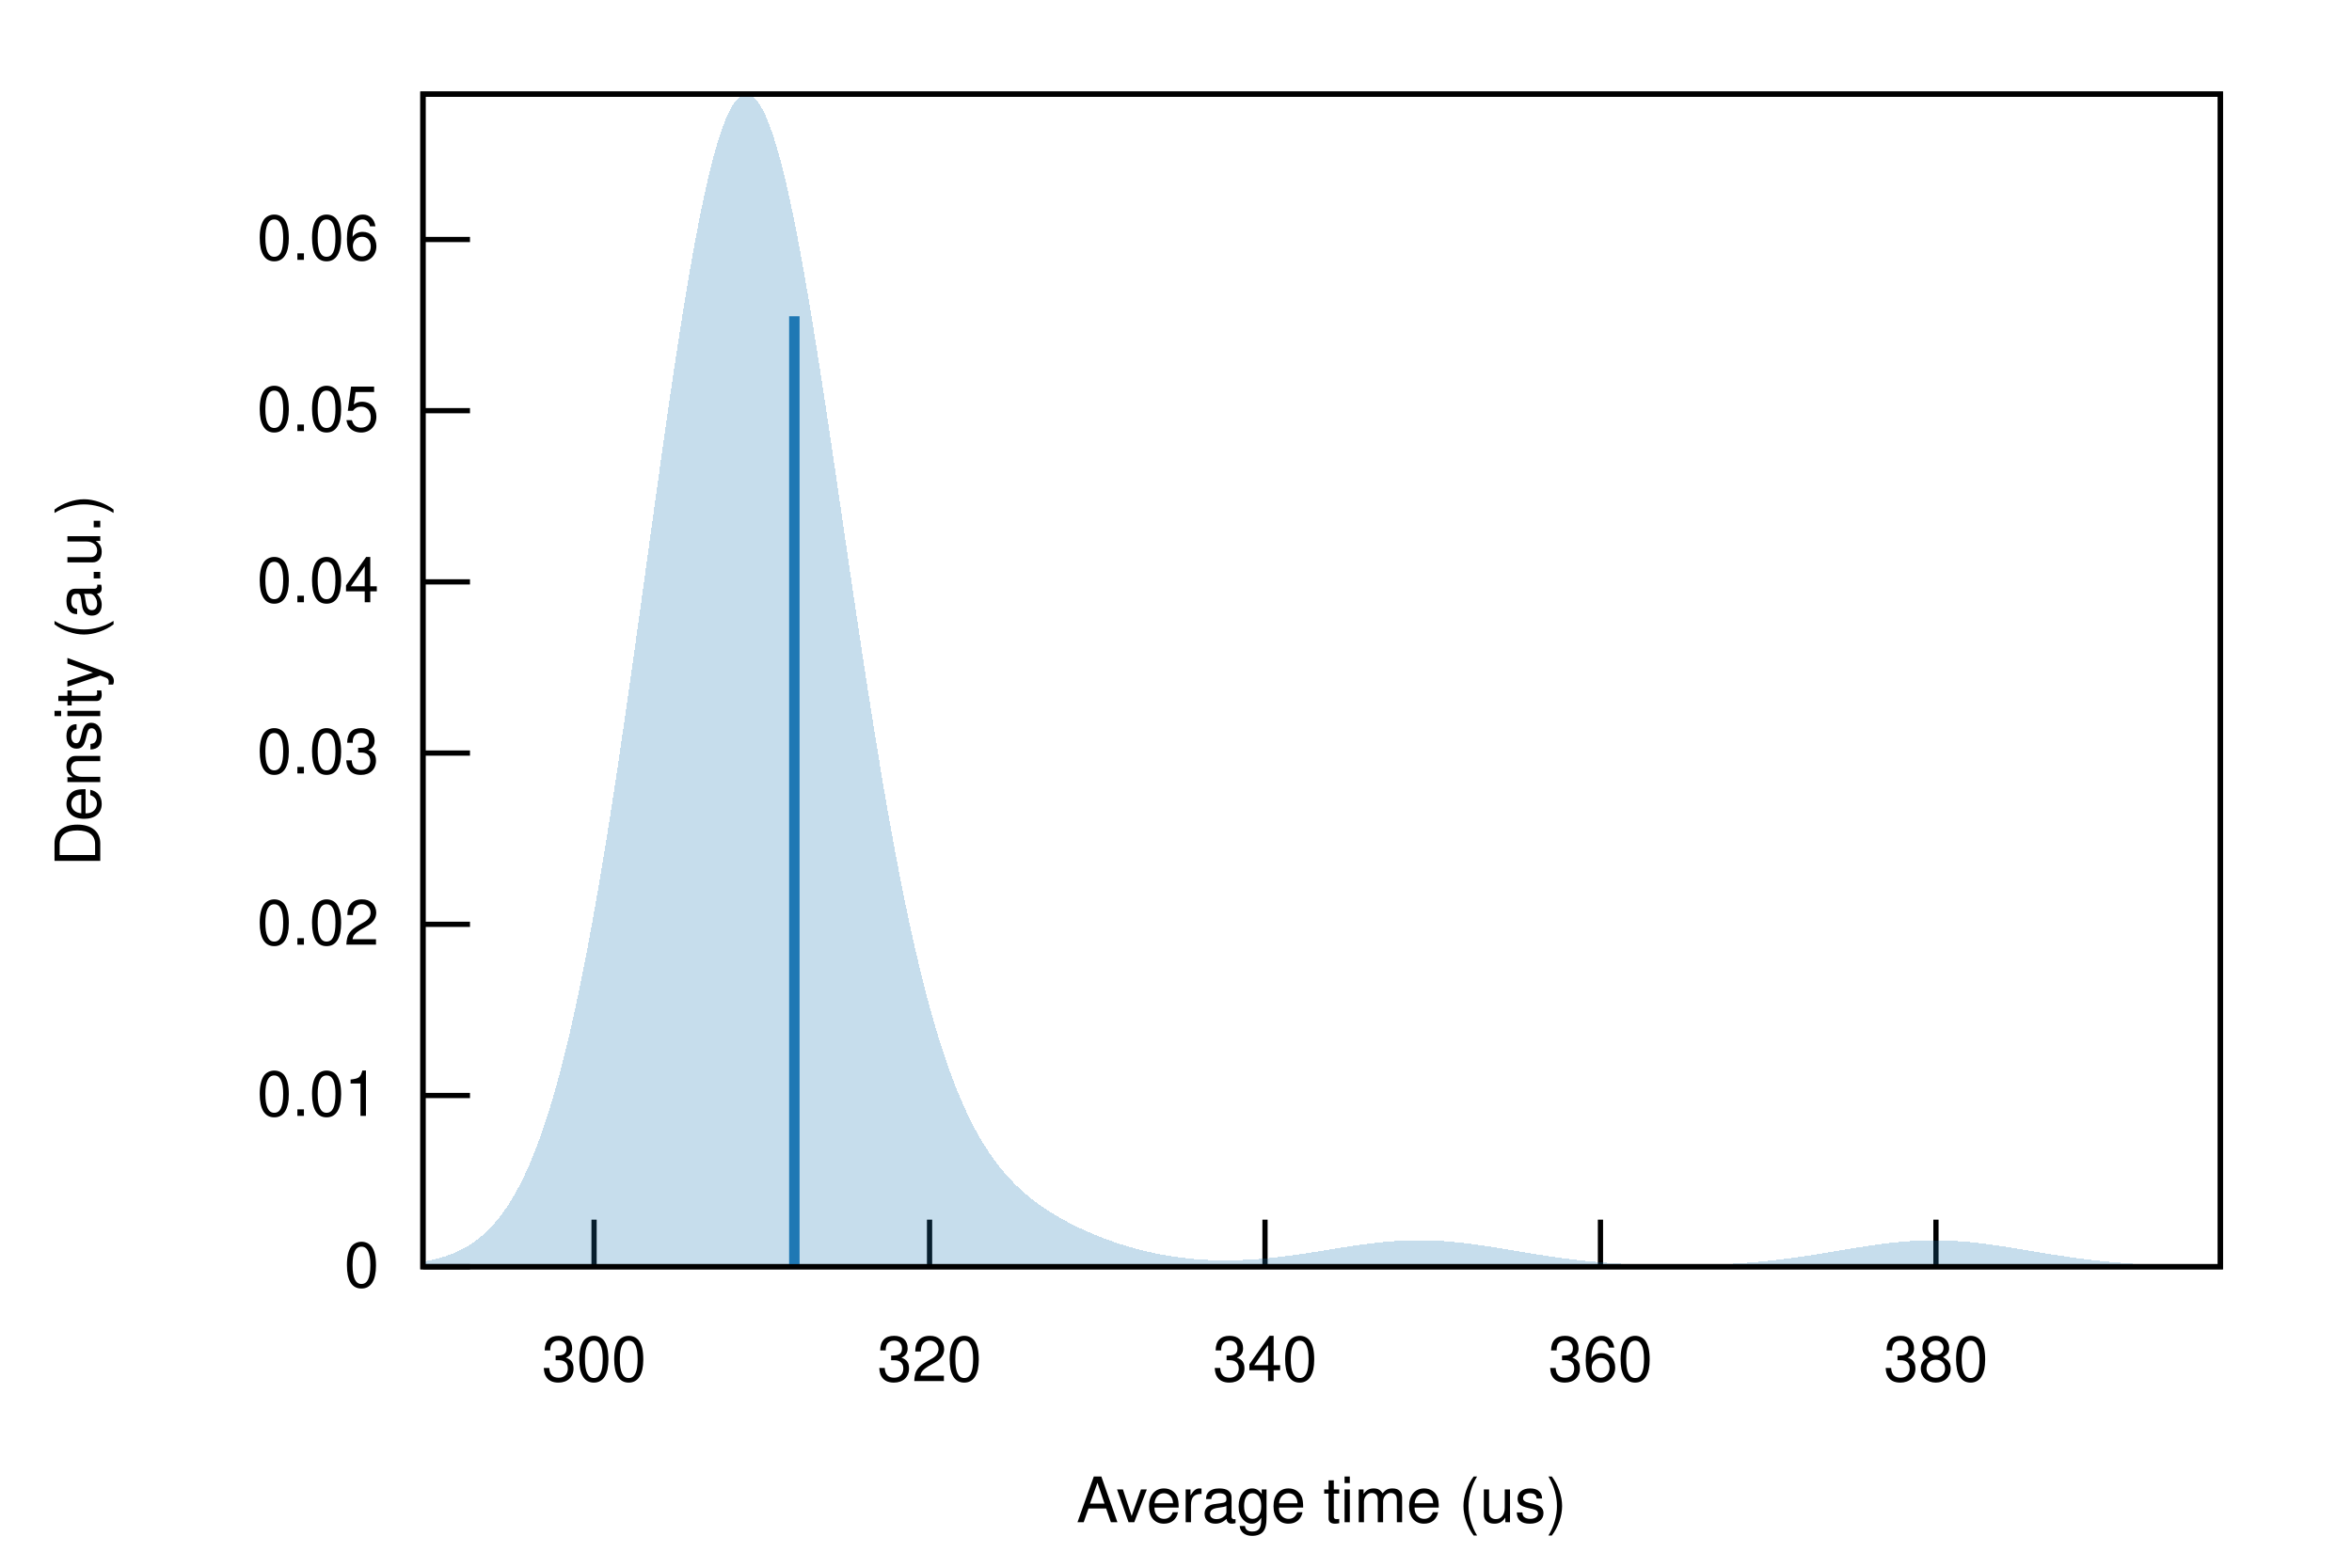
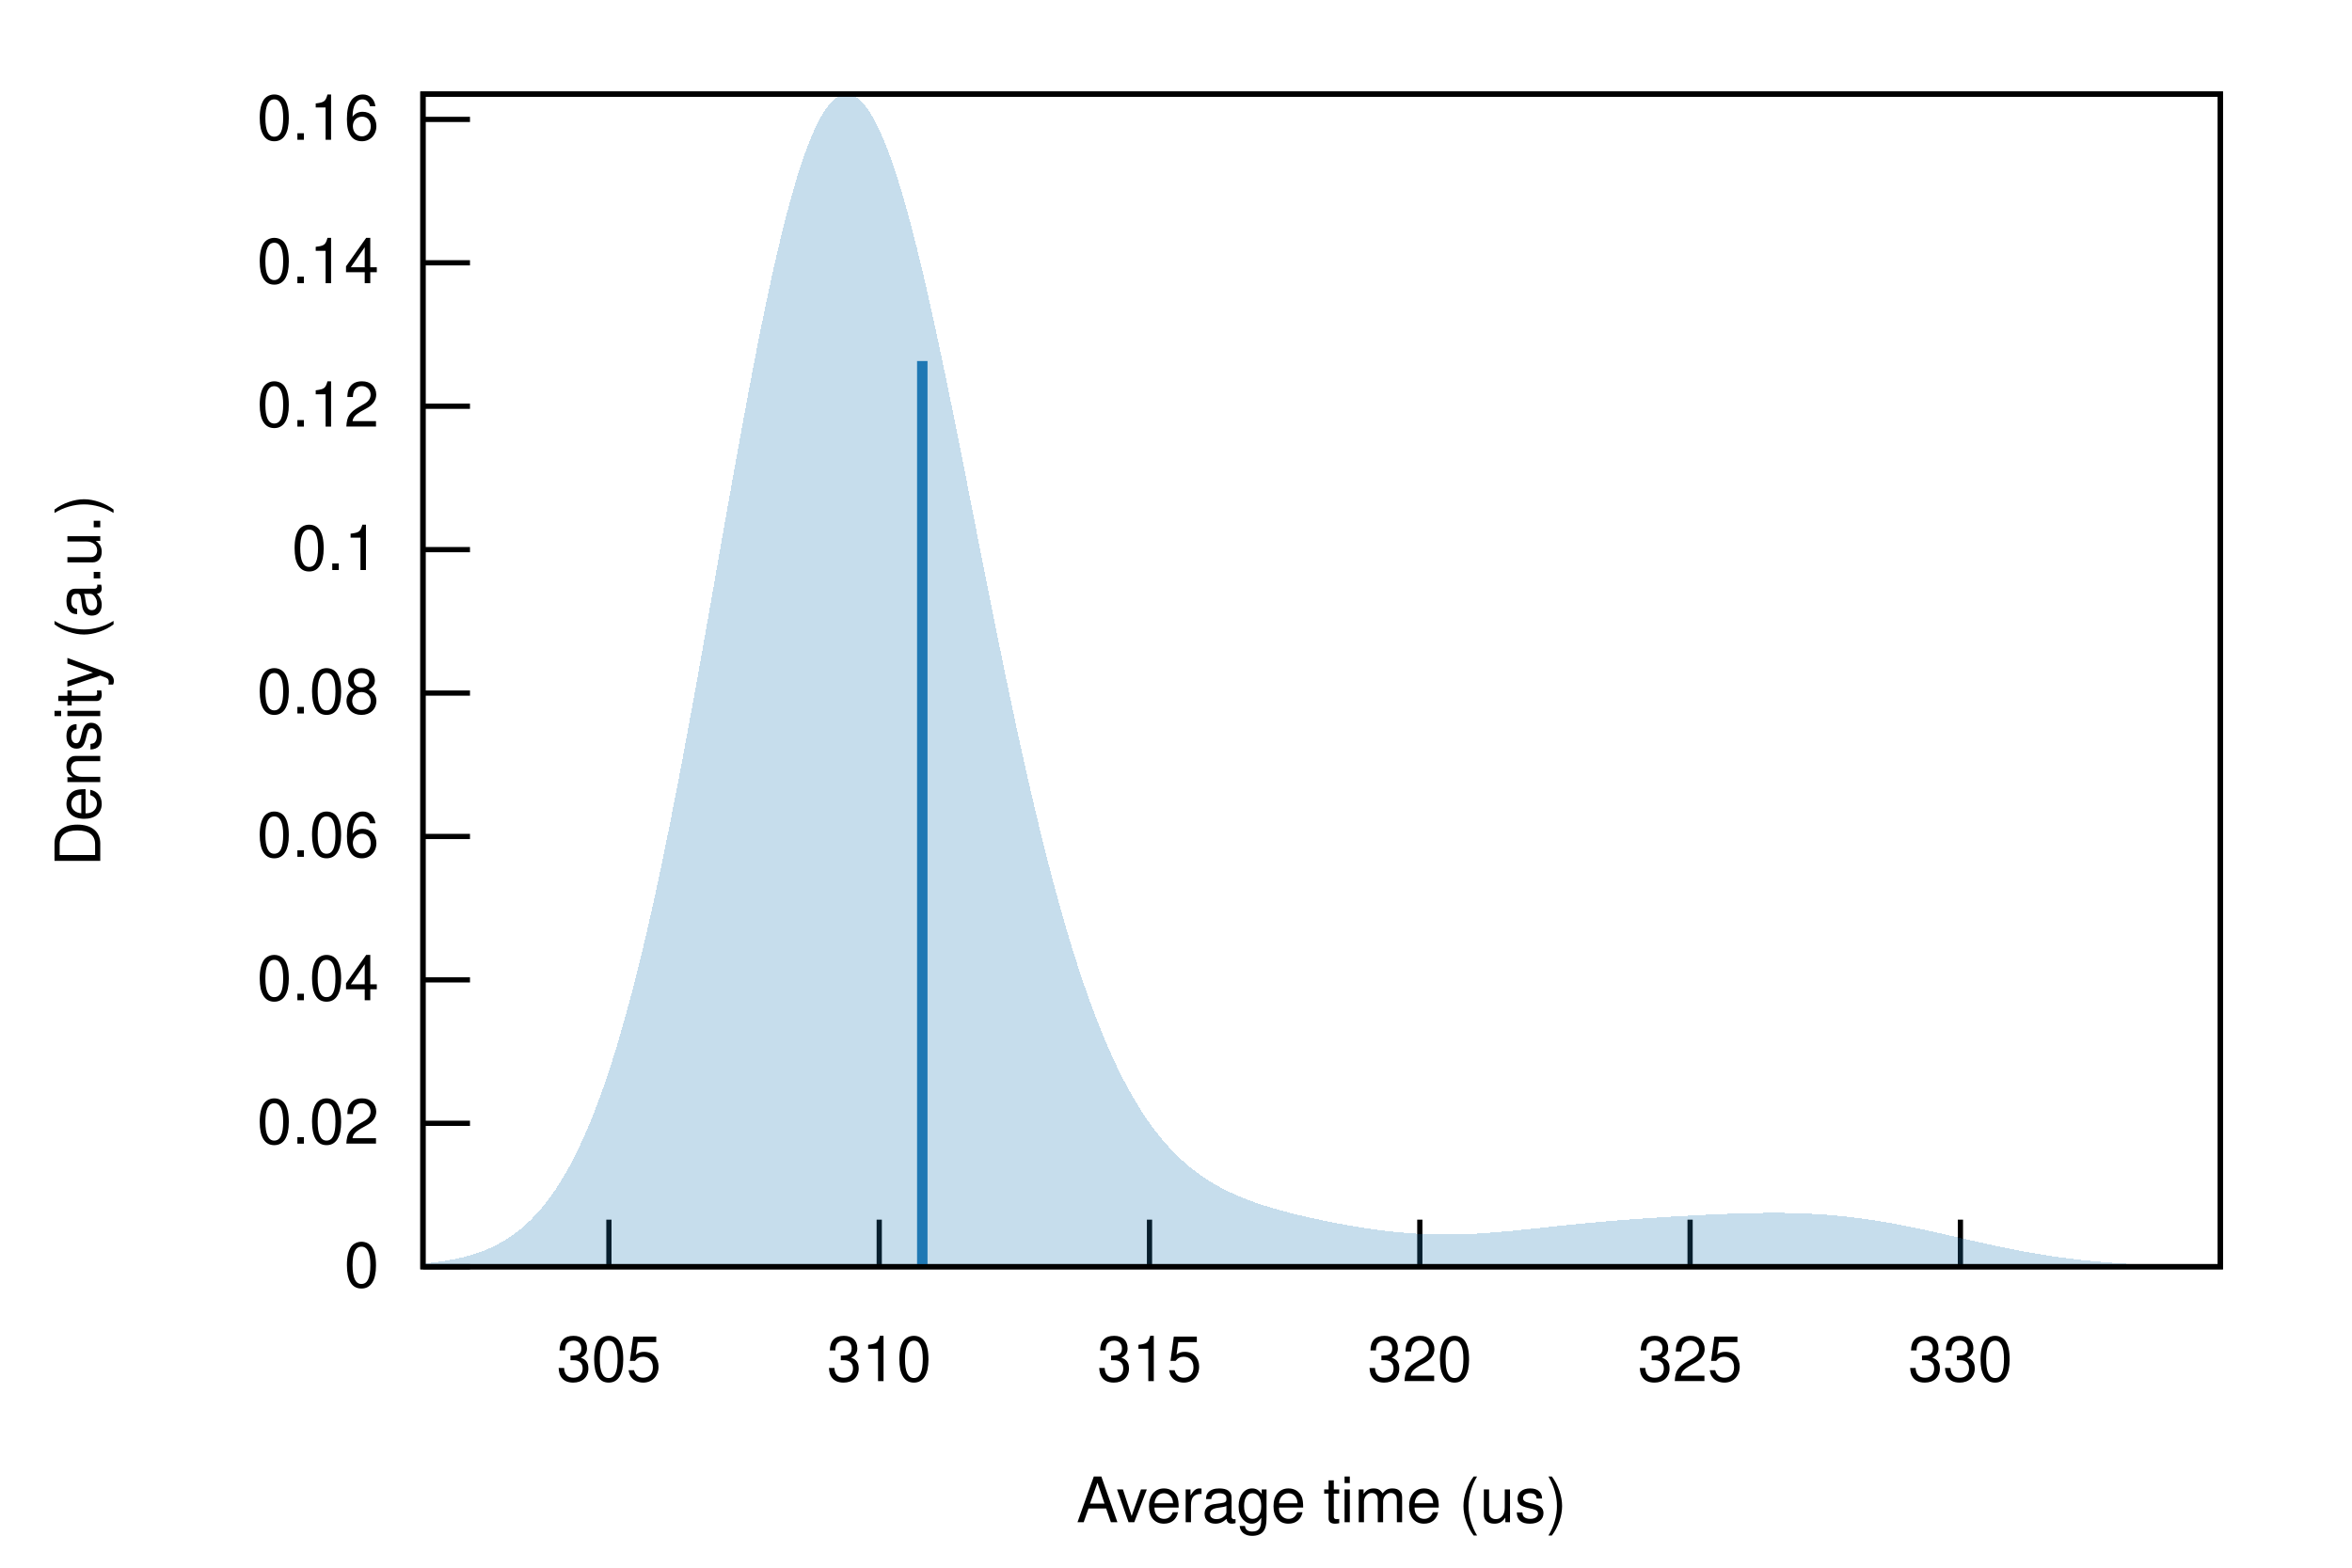
<svg xmlns="http://www.w3.org/2000/svg" xmlns:xlink="http://www.w3.org/1999/xlink" viewBox="0 0 450 300">
  <g id="gnuplot_canvas">
    <rect x="0" y="0" width="450" height="300" fill="none" />
    <defs>
      <circle id="gpDot" r="0.5" stroke-width="0.5" stroke="currentColor" />
      <path id="gpPt0" stroke-width="0.222" stroke="currentColor" d="M-1,0 h2 M0,-1 v2" />
      <path id="gpPt1" stroke-width="0.222" stroke="currentColor" d="M-1,-1 L1,1 M1,-1 L-1,1" />
      <path id="gpPt2" stroke-width="0.222" stroke="currentColor" d="M-1,0 L1,0 M0,-1 L0,1 M-1,-1 L1,1 M-1,1 L1,-1" />
      <rect id="gpPt3" stroke-width="0.222" stroke="currentColor" x="-1" y="-1" width="2" height="2" />
      <rect id="gpPt4" stroke-width="0.222" stroke="currentColor" fill="currentColor" x="-1" y="-1" width="2" height="2" />
      <circle id="gpPt5" stroke-width="0.222" stroke="currentColor" cx="0" cy="0" r="1" />
      <use xlink:href="#gpPt5" id="gpPt6" fill="currentColor" stroke="none" />
      <path id="gpPt7" stroke-width="0.222" stroke="currentColor" d="M0,-1.33 L-1.33,0.67 L1.33,0.67 z" />
      <use xlink:href="#gpPt7" id="gpPt8" fill="currentColor" stroke="none" />
      <use xlink:href="#gpPt7" id="gpPt9" stroke="currentColor" transform="rotate(180)" />
      <use xlink:href="#gpPt9" id="gpPt10" fill="currentColor" stroke="none" />
      <use xlink:href="#gpPt3" id="gpPt11" stroke="currentColor" transform="rotate(45)" />
      <use xlink:href="#gpPt11" id="gpPt12" fill="currentColor" stroke="none" />
      <path id="gpPt13" stroke-width="0.222" stroke="currentColor" d="M0,1.330 L1.265,0.411 L0.782,-1.067 L-0.782,-1.076 L-1.265,0.411 z" />
      <use xlink:href="#gpPt13" id="gpPt14" fill="currentColor" stroke="none" />
      <filter id="textbox" filterUnits="objectBoundingBox" x="0" y="0" height="1" width="1">
        <feFlood flood-color="white" flood-opacity="1" result="bgnd" />
        <feComposite in="SourceGraphic" in2="bgnd" operator="atop" />
      </filter>
      <filter id="greybox" filterUnits="objectBoundingBox" x="0" y="0" height="1" width="1">
        <feFlood flood-color="lightgrey" flood-opacity="1" result="grey" />
        <feComposite in="SourceGraphic" in2="grey" operator="atop" />
      </filter>
    </defs>
    <g fill="none" color="white" stroke="currentColor" stroke-width="1.00" stroke-linecap="butt" stroke-linejoin="miter">
</g>
    <g fill="none" color="black" stroke="currentColor" stroke-width="1.00" stroke-linecap="butt" stroke-linejoin="miter">
      <path stroke="black" d="M80.92,242.40 L89.92,242.40  " />
      <g transform="translate(72.53,246.30)" stroke="none" fill="black" font-family="Helvetica" font-size="12.00" text-anchor="end">
        <text>
          <tspan font-family="Helvetica"> 0</tspan>
        </text>
      </g>
    </g>
    <g fill="none" color="black" stroke="currentColor" stroke-width="1.00" stroke-linecap="butt" stroke-linejoin="miter">
-       <path stroke="black" d="M80.92,209.64 L89.92,209.64  " />
-       <g transform="translate(72.53,213.54)" stroke="none" fill="black" font-family="Helvetica" font-size="12.00" text-anchor="end">
-         <text>
-           <tspan font-family="Helvetica"> 0.01</tspan>
-         </text>
-       </g>
-     </g>
-     <g fill="none" color="black" stroke="currentColor" stroke-width="1.00" stroke-linecap="butt" stroke-linejoin="miter">
-       <path stroke="black" d="M80.92,176.88 L89.92,176.88  " />
-       <g transform="translate(72.53,180.78)" stroke="none" fill="black" font-family="Helvetica" font-size="12.00" text-anchor="end">
+       <path stroke="black" d="M80.92,214.96 L89.92,214.96  " />
+       <g transform="translate(72.53,218.86)" stroke="none" fill="black" font-family="Helvetica" font-size="12.00" text-anchor="end">
        <text>
          <tspan font-family="Helvetica"> 0.02</tspan>
        </text>
      </g>
    </g>
    <g fill="none" color="black" stroke="currentColor" stroke-width="1.00" stroke-linecap="butt" stroke-linejoin="miter">
-       <path stroke="black" d="M80.92,144.11 L89.92,144.11  " />
-       <g transform="translate(72.53,148.01)" stroke="none" fill="black" font-family="Helvetica" font-size="12.00" text-anchor="end">
-         <text>
-           <tspan font-family="Helvetica"> 0.03</tspan>
-         </text>
-       </g>
-     </g>
-     <g fill="none" color="black" stroke="currentColor" stroke-width="1.00" stroke-linecap="butt" stroke-linejoin="miter">
-       <path stroke="black" d="M80.92,111.35 L89.92,111.35  " />
-       <g transform="translate(72.53,115.25)" stroke="none" fill="black" font-family="Helvetica" font-size="12.00" text-anchor="end">
+       <path stroke="black" d="M80.92,187.51 L89.92,187.51  " />
+       <g transform="translate(72.53,191.41)" stroke="none" fill="black" font-family="Helvetica" font-size="12.00" text-anchor="end">
        <text>
          <tspan font-family="Helvetica"> 0.04</tspan>
        </text>
      </g>
    </g>
    <g fill="none" color="black" stroke="currentColor" stroke-width="1.00" stroke-linecap="butt" stroke-linejoin="miter">
-       <path stroke="black" d="M80.92,78.59 L89.92,78.59  " />
-       <g transform="translate(72.53,82.49)" stroke="none" fill="black" font-family="Helvetica" font-size="12.00" text-anchor="end">
-         <text>
-           <tspan font-family="Helvetica"> 0.05</tspan>
-         </text>
-       </g>
-     </g>
-     <g fill="none" color="black" stroke="currentColor" stroke-width="1.00" stroke-linecap="butt" stroke-linejoin="miter">
-       <path stroke="black" d="M80.92,45.83 L89.92,45.83  " />
-       <g transform="translate(72.53,49.73)" stroke="none" fill="black" font-family="Helvetica" font-size="12.00" text-anchor="end">
+       <path stroke="black" d="M80.92,160.07 L89.92,160.07  " />
+       <g transform="translate(72.53,163.97)" stroke="none" fill="black" font-family="Helvetica" font-size="12.00" text-anchor="end">
        <text>
          <tspan font-family="Helvetica"> 0.06</tspan>
        </text>
      </g>
    </g>
    <g fill="none" color="black" stroke="currentColor" stroke-width="1.00" stroke-linecap="butt" stroke-linejoin="miter">
-       <path stroke="black" d="M113.66,242.40 L113.66,233.40  " />
-       <g transform="translate(113.66,264.30)" stroke="none" fill="black" font-family="Helvetica" font-size="12.00" text-anchor="middle">
+       <path stroke="black" d="M80.92,132.63 L89.92,132.63  " />
+       <g transform="translate(72.53,136.53)" stroke="none" fill="black" font-family="Helvetica" font-size="12.00" text-anchor="end">
        <text>
-           <tspan font-family="Helvetica"> 300</tspan>
+           <tspan font-family="Helvetica"> 0.08</tspan>
        </text>
      </g>
    </g>
    <g fill="none" color="black" stroke="currentColor" stroke-width="1.00" stroke-linecap="butt" stroke-linejoin="miter">
-       <path stroke="black" d="M177.85,242.40 L177.85,233.40  " />
-       <g transform="translate(177.85,264.30)" stroke="none" fill="black" font-family="Helvetica" font-size="12.00" text-anchor="middle">
+       <path stroke="black" d="M80.92,105.18 L89.92,105.18  " />
+       <g transform="translate(72.53,109.08)" stroke="none" fill="black" font-family="Helvetica" font-size="12.00" text-anchor="end">
+         <text>
+           <tspan font-family="Helvetica"> 0.1</tspan>
+         </text>
+       </g>
+     </g>
+     <g fill="none" color="black" stroke="currentColor" stroke-width="1.00" stroke-linecap="butt" stroke-linejoin="miter">
+       <path stroke="black" d="M80.92,77.74 L89.92,77.74  " />
+       <g transform="translate(72.53,81.64)" stroke="none" fill="black" font-family="Helvetica" font-size="12.00" text-anchor="end">
+         <text>
+           <tspan font-family="Helvetica"> 0.12</tspan>
+         </text>
+       </g>
+     </g>
+     <g fill="none" color="black" stroke="currentColor" stroke-width="1.00" stroke-linecap="butt" stroke-linejoin="miter">
+       <path stroke="black" d="M80.92,50.29 L89.92,50.29  " />
+       <g transform="translate(72.53,54.19)" stroke="none" fill="black" font-family="Helvetica" font-size="12.00" text-anchor="end">
+         <text>
+           <tspan font-family="Helvetica"> 0.14</tspan>
+         </text>
+       </g>
+     </g>
+     <g fill="none" color="black" stroke="currentColor" stroke-width="1.00" stroke-linecap="butt" stroke-linejoin="miter">
+       <path stroke="black" d="M80.92,22.85 L89.92,22.85  " />
+       <g transform="translate(72.53,26.75)" stroke="none" fill="black" font-family="Helvetica" font-size="12.00" text-anchor="end">
+         <text>
+           <tspan font-family="Helvetica"> 0.16</tspan>
+         </text>
+       </g>
+     </g>
+     <g fill="none" color="black" stroke="currentColor" stroke-width="1.00" stroke-linecap="butt" stroke-linejoin="miter">
+       <path stroke="black" d="M116.50,242.40 L116.50,233.40  " />
+       <g transform="translate(116.50,264.30)" stroke="none" fill="black" font-family="Helvetica" font-size="12.00" text-anchor="middle">
+         <text>
+           <tspan font-family="Helvetica"> 305</tspan>
+         </text>
+       </g>
+     </g>
+     <g fill="none" color="black" stroke="currentColor" stroke-width="1.00" stroke-linecap="butt" stroke-linejoin="miter">
+       <path stroke="black" d="M168.22,242.40 L168.22,233.40  " />
+       <g transform="translate(168.22,264.30)" stroke="none" fill="black" font-family="Helvetica" font-size="12.00" text-anchor="middle">
+         <text>
+           <tspan font-family="Helvetica"> 310</tspan>
+         </text>
+       </g>
+     </g>
+     <g fill="none" color="black" stroke="currentColor" stroke-width="1.00" stroke-linecap="butt" stroke-linejoin="miter">
+       <path stroke="black" d="M219.93,242.40 L219.93,233.40  " />
+       <g transform="translate(219.93,264.30)" stroke="none" fill="black" font-family="Helvetica" font-size="12.00" text-anchor="middle">
+         <text>
+           <tspan font-family="Helvetica"> 315</tspan>
+         </text>
+       </g>
+     </g>
+     <g fill="none" color="black" stroke="currentColor" stroke-width="1.00" stroke-linecap="butt" stroke-linejoin="miter">
+       <path stroke="black" d="M271.65,242.40 L271.65,233.40  " />
+       <g transform="translate(271.65,264.30)" stroke="none" fill="black" font-family="Helvetica" font-size="12.00" text-anchor="middle">
        <text>
          <tspan font-family="Helvetica"> 320</tspan>
        </text>
      </g>
    </g>
    <g fill="none" color="black" stroke="currentColor" stroke-width="1.00" stroke-linecap="butt" stroke-linejoin="miter">
-       <path stroke="black" d="M242.03,242.40 L242.03,233.40  " />
-       <g transform="translate(242.03,264.30)" stroke="none" fill="black" font-family="Helvetica" font-size="12.00" text-anchor="middle">
+       <path stroke="black" d="M323.36,242.40 L323.36,233.40  " />
+       <g transform="translate(323.36,264.30)" stroke="none" fill="black" font-family="Helvetica" font-size="12.00" text-anchor="middle">
        <text>
-           <tspan font-family="Helvetica"> 340</tspan>
+           <tspan font-family="Helvetica"> 325</tspan>
        </text>
      </g>
    </g>
    <g fill="none" color="black" stroke="currentColor" stroke-width="1.00" stroke-linecap="butt" stroke-linejoin="miter">
-       <path stroke="black" d="M306.21,242.40 L306.21,233.40  " />
-       <g transform="translate(306.21,264.30)" stroke="none" fill="black" font-family="Helvetica" font-size="12.00" text-anchor="middle">
+       <path stroke="black" d="M375.08,242.40 L375.08,233.40  " />
+       <g transform="translate(375.08,264.30)" stroke="none" fill="black" font-family="Helvetica" font-size="12.00" text-anchor="middle">
        <text>
-           <tspan font-family="Helvetica"> 360</tspan>
-         </text>
-       </g>
-     </g>
-     <g fill="none" color="black" stroke="currentColor" stroke-width="1.00" stroke-linecap="butt" stroke-linejoin="miter">
-       <path stroke="black" d="M370.40,242.40 L370.40,233.40  " />
-       <g transform="translate(370.40,264.30)" stroke="none" fill="black" font-family="Helvetica" font-size="12.00" text-anchor="middle">
-         <text>
-           <tspan font-family="Helvetica"> 380</tspan>
+           <tspan font-family="Helvetica"> 330</tspan>
        </text>
      </g>
    </g>
    <g fill="none" color="black" stroke="currentColor" stroke-width="1.00" stroke-linecap="butt" stroke-linejoin="miter">
</g>
    <g fill="none" color="black" stroke="currentColor" stroke-width="1.00" stroke-linecap="butt" stroke-linejoin="miter">
      <path stroke="black" d="M80.92,18.01 L80.92,242.40 L424.82,242.40 L424.82,18.01 L80.92,18.01 Z  " />
    </g>
    <g fill="none" color="black" stroke="currentColor" stroke-width="1.00" stroke-linecap="butt" stroke-linejoin="miter">
      <g transform="translate(19.18,130.21) rotate(270)" stroke="none" fill="black" font-family="Helvetica" font-size="12.00" text-anchor="middle">
        <text>
          <tspan font-family="Helvetica">Density (a.u.)</tspan>
        </text>
      </g>
    </g>
    <g fill="none" color="black" stroke="currentColor" stroke-width="1.00" stroke-linecap="butt" stroke-linejoin="miter">
      <g transform="translate(252.87,291.30)" stroke="none" fill="black" font-family="Helvetica" font-size="12.00" text-anchor="middle">
        <text>
          <tspan font-family="Helvetica">Average time (us)</tspan>
        </text>
      </g>
    </g>
    <g fill="none" color="black" stroke="currentColor" stroke-width="1.00" stroke-linecap="butt" stroke-linejoin="miter">
</g>
    <g id="gnuplot_plot_1">
      <g fill="none" color="black" stroke="currentColor" stroke-width="1.00" stroke-linecap="butt" stroke-linejoin="miter">
        <g stroke="none" shape-rendering="crispEdges">
-           <polygon fill="rgb( 31, 120, 180)" fill-opacity="0.25" points="80.92,241.44 81.61,241.32 82.30,241.18 82.99,241.02 83.68,240.85 84.37,240.66 85.06,240.45 85.74,240.22 86.43,239.96 87.12,239.67 87.81,239.36 88.50,239.01 89.19,238.63 89.88,238.21 90.57,237.75 91.26,237.25 91.95,236.70 92.64,236.11 93.33,235.46 94.01,234.75 94.70,233.98 95.39,233.15 96.08,232.25 96.77,231.28 97.46,230.24 98.15,229.11 98.84,227.90 99.53,226.60 100.22,225.21 100.91,223.72 101.60,222.13 102.28,220.43 102.97,218.63 103.66,216.71 104.35,214.68 105.04,212.52 105.73,210.24 106.42,207.84 107.11,205.31 107.80,202.65 108.49,199.85 109.18,196.93 109.87,193.86 110.55,190.66 111.24,187.33 111.93,183.86 112.62,180.26 113.31,176.52 114.00,172.66 114.69,168.67 115.38,164.56 116.07,160.34 116.76,156.00 117.45,151.56 118.14,147.01 118.82,142.38 119.51,137.67 120.20,132.88 120.89,128.03 121.58,123.13 122.27,118.19 122.96,113.21 123.65,108.22 124.34,103.23 125.03,98.25 125.72,93.29 126.41,88.37 127.09,83.50 127.78,78.70 128.47,73.98 129.16,69.36 129.85,64.86 130.54,60.48 131.23,56.24 131.92,52.16 132.61,48.25 133.30,44.53 133.99,41.01 134.68,37.70 135.37,34.61 136.05,31.76 136.74,29.16 137.43,26.81 138.12,24.72 138.81,22.90 139.50,21.37 140.19,20.11 140.88,19.15 141.57,18.48 142.26,18.10 142.95,18.01 143.64,18.22 144.32,18.72 145.01,19.51 145.70,20.59 146.39,21.94 147.08,23.58 147.77,25.48 148.46,27.64 149.15,30.05 149.84,32.70 150.53,35.58 151.22,38.67 151.91,41.98 152.59,45.47 153.28,49.15 153.97,52.99 154.66,56.98 155.35,61.11 156.04,65.36 156.73,69.72 157.42,74.17 158.11,78.70 158.80,83.29 159.49,87.93 160.18,92.61 160.86,97.31 161.55,102.01 162.24,106.71 162.93,111.40 163.62,116.05 164.31,120.67 165.00,125.23 165.69,129.73 166.38,134.16 167.07,138.52 167.76,142.79 168.45,146.97 169.13,151.05 169.82,155.02 170.51,158.88 171.20,162.64 171.89,166.27 172.58,169.79 173.27,173.18 173.96,176.45 174.65,179.60 175.34,182.63 176.03,185.53 176.72,188.31 177.40,190.97 178.09,193.51 178.78,195.93 179.47,198.24 180.16,200.44 180.85,202.52 181.54,204.50 182.23,206.38 182.92,208.16 183.61,209.84 184.30,211.44 184.99,212.94 185.68,214.37 186.36,215.71 187.05,216.98 187.74,218.18 188.43,219.30 189.12,220.37 189.81,221.38 190.50,222.33 191.19,223.22 191.88,224.07 192.57,224.87 193.26,225.63 193.95,226.35 194.63,227.03 195.32,227.68 196.01,228.29 196.70,228.87 197.39,229.43 198.08,229.96 198.77,230.47 199.46,230.96 200.15,231.42 200.84,231.87 201.53,232.30 202.22,232.71 202.90,233.11 203.59,233.49 204.28,233.86 204.97,234.22 205.66,234.57 206.35,234.90 207.04,235.23 207.73,235.54 208.42,235.84 209.11,236.13 209.80,236.42 210.49,236.69 211.17,236.96 211.86,237.22 212.55,237.46 213.24,237.70 213.93,237.93 214.62,238.16 215.31,238.37 216.00,238.58 216.69,238.78 217.38,238.97 218.07,239.15 218.76,239.32 219.44,239.49 220.13,239.64 220.82,239.79 221.51,239.93 222.20,240.07 222.89,240.19 223.58,240.31 224.27,240.42 224.96,240.52 225.65,240.62 226.34,240.70 227.03,240.78 227.71,240.86 228.40,240.92 229.09,240.98 229.78,241.03 230.47,241.07 231.16,241.11 231.85,241.13 232.54,241.16 233.23,241.17 233.92,241.18 234.61,241.18 235.30,241.18 235.99,241.17 236.67,241.15 237.36,241.13 238.05,241.10 238.74,241.07 239.43,241.03 240.12,240.98 240.81,240.93 241.50,240.87 242.19,240.81 242.88,240.74 243.57,240.67 244.26,240.60 244.94,240.52 245.63,240.43 246.32,240.34 247.01,240.25 247.70,240.16 248.39,240.06 249.08,239.96 249.77,239.85 250.46,239.75 251.15,239.64 251.84,239.53 252.53,239.42 253.21,239.31 253.90,239.20 254.59,239.08 255.28,238.97 255.97,238.86 256.66,238.75 257.35,238.64 258.04,238.54 258.73,238.43 259.42,238.33 260.11,238.23 260.80,238.14 261.48,238.05 262.17,237.96 262.86,237.88 263.55,237.80 264.24,237.73 264.93,237.66 265.62,237.60 266.31,237.54 267.00,237.50 267.69,237.45 268.38,237.42 269.07,237.39 269.75,237.37 270.44,237.35 271.13,237.35 271.82,237.35 272.51,237.35 273.20,237.37 273.89,237.39 274.58,237.42 275.27,237.45 275.96,237.49 276.65,237.54 277.34,237.60 278.03,237.66 278.71,237.72 279.40,237.80 280.09,237.87 280.78,237.96 281.47,238.05 282.16,238.14 282.85,238.23 283.54,238.33 284.23,238.43 284.92,238.54 285.61,238.65 286.30,238.76 286.98,238.87 287.67,238.98 288.36,239.10 289.05,239.21 289.74,239.33 290.43,239.45 291.12,239.56 291.81,239.68 292.50,239.79 293.19,239.90 293.88,240.01 294.57,240.12 295.25,240.23 295.94,240.33 296.63,240.44 297.32,240.54 298.01,240.64 298.70,240.73 299.39,240.82 300.08,240.91 300.77,241.00 301.46,241.08 302.15,241.16 302.84,241.23 303.52,241.31 304.21,241.38 304.90,241.44 305.59,241.50 306.28,241.56 306.97,241.62 307.66,241.67 308.35,241.72 309.04,241.77 309.73,241.81 310.42,241.85 311.11,241.89 311.79,241.93 312.48,241.96 313.17,241.99 313.86,242.01 314.55,242.04 315.24,242.06 315.93,242.08 316.62,242.09 317.31,242.10 318.00,242.12 318.69,242.12 319.38,242.13 320.06,242.13 320.75,242.13 321.44,242.13 322.13,242.13 322.82,242.12 323.51,242.12 324.20,242.11 324.89,242.09 325.58,242.08 326.27,242.06 326.96,242.04 327.65,242.01 328.34,241.99 329.02,241.96 329.71,241.93 330.40,241.89 331.09,241.86 331.78,241.82 332.47,241.77 333.16,241.73 333.85,241.68 334.54,241.62 335.23,241.57 335.92,241.51 336.61,241.45 337.29,241.38 337.98,241.31 338.67,241.24 339.36,241.16 340.05,241.08 340.74,241.00 341.43,240.92 342.12,240.83 342.81,240.74 343.50,240.64 344.19,240.54 344.88,240.44 345.56,240.34 346.25,240.24 346.94,240.13 347.63,240.02 348.32,239.91 349.01,239.80 349.70,239.68 350.39,239.57 351.08,239.45 351.77,239.34 352.46,239.22 353.15,239.11 353.83,238.99 354.52,238.88 355.21,238.77 355.90,238.66 356.59,238.55 357.28,238.44 357.97,238.34 358.66,238.24 359.35,238.14 360.04,238.05 360.73,237.96 361.42,237.88 362.10,237.80 362.79,237.73 363.48,237.66 364.17,237.60 364.86,237.55 365.55,237.50 366.24,237.45 366.93,237.42 367.62,237.39 368.31,237.37 369.00,237.35 369.69,237.35 370.37,237.35 371.06,237.35 371.75,237.37 372.44,237.39 373.13,237.42 373.82,237.45 374.51,237.50 375.20,237.54 375.89,237.60 376.58,237.66 377.27,237.73 377.96,237.80 378.65,237.88 379.33,237.96 380.02,238.05 380.71,238.14 381.40,238.24 382.09,238.34 382.78,238.44 383.47,238.54 384.16,238.65 384.85,238.76 385.54,238.87 386.23,238.99 386.92,239.10 387.60,239.22 388.29,239.33 388.98,239.45 389.67,239.56 390.36,239.68 391.05,239.79 391.74,239.91 392.43,240.02 393.12,240.13 393.81,240.23 394.50,240.34 395.19,240.44 395.87,240.54 396.56,240.64 397.25,240.74 397.94,240.83 398.63,240.92 399.32,241.00 400.01,241.09 400.70,241.17 401.39,241.24 402.08,241.32 402.77,241.39 403.46,241.45 404.14,241.52 404.83,241.58 405.52,241.64 406.21,241.69 406.90,241.74 407.59,241.79 408.28,241.84 408.97,241.88 409.66,241.92 410.35,241.96 411.04,241.99 411.73,242.03 412.41,242.06 413.10,242.09 413.79,242.11 414.48,242.14 415.17,242.16 415.86,242.18 416.55,242.20 417.24,242.22 417.93,242.24 418.62,242.25 419.31,242.27 420.00,242.28 420.68,242.29 421.37,242.30 422.06,242.31 422.75,242.32 423.44,242.33 424.13,242.34 424.82,242.34 424.82,242.40 424.13,242.40 423.44,242.40 422.75,242.40 422.06,242.40 421.37,242.40 420.68,242.40 420.00,242.40 419.31,242.40 418.62,242.40 417.93,242.40 417.24,242.40 416.55,242.40 415.86,242.40 415.17,242.40 414.48,242.40 413.79,242.40 413.10,242.40 412.41,242.40 411.73,242.40 411.04,242.40 410.35,242.40 409.66,242.40 408.97,242.40 408.28,242.40 407.59,242.40 406.90,242.40 406.21,242.40 405.52,242.40 404.83,242.40 404.14,242.40 403.46,242.40 402.77,242.40 402.08,242.40 401.39,242.40 400.70,242.40 400.01,242.40 399.32,242.40 398.63,242.40 397.94,242.40 397.25,242.40 396.56,242.40 395.87,242.40 395.19,242.40 394.50,242.40 393.81,242.40 393.12,242.40 392.43,242.40 391.74,242.40 391.05,242.40 390.36,242.40 389.67,242.40 388.98,242.40 388.29,242.40 387.60,242.40 386.92,242.40 386.23,242.40 385.54,242.40 384.85,242.40 384.16,242.40 383.47,242.40 382.78,242.40 382.09,242.40 381.40,242.40 380.71,242.40 380.02,242.40 379.33,242.40 378.65,242.40 377.96,242.40 377.27,242.40 376.58,242.40 375.89,242.40 375.20,242.40 374.51,242.40 373.82,242.40 373.13,242.40 372.44,242.40 371.75,242.40 371.06,242.40 370.37,242.40 369.69,242.40 369.00,242.40 368.31,242.40 367.62,242.40 366.93,242.40 366.24,242.40 365.55,242.40 364.86,242.40 364.17,242.40 363.48,242.40 362.79,242.40 362.10,242.40 361.42,242.40 360.73,242.40 360.04,242.40 359.35,242.40 358.66,242.40 357.97,242.40 357.28,242.40 356.59,242.40 355.90,242.40 355.21,242.40 354.52,242.40 353.83,242.40 353.15,242.40 352.46,242.40 351.77,242.40 351.08,242.40 350.39,242.40 349.70,242.40 349.01,242.40 348.32,242.40 347.63,242.40 346.94,242.40 346.25,242.40 345.56,242.40 344.88,242.40 344.19,242.40 343.50,242.40 342.81,242.40 342.12,242.40 341.43,242.40 340.74,242.40 340.05,242.40 339.36,242.40 338.67,242.40 337.98,242.40 337.29,242.40 336.61,242.40 335.92,242.40 335.23,242.40 334.54,242.40 333.85,242.40 333.16,242.40 332.47,242.40 331.78,242.40 331.09,242.40 330.40,242.40 329.71,242.40 329.02,242.40 328.34,242.40 327.65,242.40 326.96,242.40 326.27,242.40 325.58,242.40 324.89,242.40 324.20,242.40 323.51,242.40 322.82,242.40 322.13,242.40 321.44,242.40 320.75,242.40 320.06,242.40 319.38,242.40 318.69,242.40 318.00,242.40 317.31,242.40 316.62,242.40 315.93,242.40 315.24,242.40 314.55,242.40 313.86,242.40 313.17,242.40 312.48,242.40 311.79,242.40 311.11,242.40 310.42,242.40 309.73,242.40 309.04,242.40 308.35,242.40 307.66,242.40 306.97,242.40 306.28,242.40 305.59,242.40 304.90,242.40 304.21,242.40 303.52,242.40 302.84,242.40 302.15,242.40 301.46,242.40 300.77,242.40 300.08,242.40 299.39,242.40 298.70,242.40 298.01,242.40 297.32,242.40 296.63,242.40 295.94,242.40 295.25,242.40 294.57,242.40 293.88,242.40 293.19,242.40 292.50,242.40 291.81,242.40 291.12,242.40 290.43,242.40 289.74,242.40 289.05,242.40 288.36,242.40 287.67,242.40 286.98,242.40 286.30,242.40 285.61,242.40 284.92,242.40 284.23,242.40 283.54,242.40 282.85,242.40 282.16,242.40 281.47,242.40 280.78,242.40 280.09,242.40 279.40,242.40 278.71,242.40 278.03,242.40 277.34,242.40 276.65,242.40 275.96,242.40 275.27,242.40 274.58,242.40 273.89,242.40 273.20,242.40 272.51,242.40 271.82,242.40 271.13,242.40 270.44,242.40 269.75,242.40 269.07,242.40 268.38,242.40 267.69,242.40 267.00,242.40 266.31,242.40 265.62,242.40 264.93,242.40 264.24,242.40 263.55,242.40 262.86,242.40 262.17,242.40 261.48,242.40 260.80,242.40 260.11,242.40 259.42,242.40 258.73,242.40 258.04,242.40 257.35,242.40 256.66,242.40 255.97,242.40 255.28,242.40 254.59,242.40 253.90,242.40 253.21,242.40 252.53,242.40 251.84,242.40 251.15,242.40 250.46,242.40 249.77,242.40 249.08,242.40 248.39,242.40 247.70,242.40 247.01,242.40 246.32,242.40 245.63,242.40 244.94,242.40 244.26,242.40 243.57,242.40 242.88,242.40 242.19,242.40 241.50,242.40 240.81,242.40 240.12,242.40 239.43,242.40 238.74,242.40 238.05,242.40 237.36,242.40 236.67,242.40 235.99,242.40 235.30,242.40 234.61,242.40 233.92,242.40 233.23,242.40 232.54,242.40 231.85,242.40 231.16,242.40 230.47,242.40 229.78,242.40 229.09,242.40 228.40,242.40 227.71,242.40 227.03,242.40 226.34,242.40 225.65,242.40 224.96,242.40 224.27,242.40 223.58,242.40 222.89,242.40 222.20,242.40 221.51,242.40 220.82,242.40 220.13,242.40 219.44,242.40 218.76,242.40 218.07,242.40 217.38,242.40 216.69,242.40 216.00,242.40 215.31,242.40 214.62,242.40 213.93,242.40 213.24,242.40 212.55,242.40 211.86,242.40 211.17,242.40 210.49,242.40 209.80,242.40 209.11,242.40 208.42,242.40 207.73,242.40 207.04,242.40 206.35,242.40 205.66,242.40 204.97,242.40 204.28,242.40 203.59,242.40 202.90,242.40 202.22,242.40 201.53,242.40 200.84,242.40 200.15,242.40 199.46,242.40 198.77,242.40 198.08,242.40 197.39,242.40 196.70,242.40 196.01,242.40 195.32,242.40 194.63,242.40 193.95,242.40 193.26,242.40 192.57,242.40 191.88,242.40 191.19,242.40 190.50,242.40 189.81,242.40 189.12,242.40 188.43,242.40 187.74,242.40 187.05,242.40 186.36,242.40 185.68,242.40 184.99,242.40 184.30,242.40 183.61,242.40 182.92,242.40 182.23,242.40 181.54,242.40 180.85,242.40 180.16,242.40 179.47,242.40 178.78,242.40 178.09,242.40 177.40,242.40 176.72,242.40 176.03,242.40 175.34,242.40 174.65,242.40 173.96,242.40 173.27,242.40 172.58,242.40 171.89,242.40 171.20,242.40 170.51,242.40 169.82,242.40 169.13,242.40 168.45,242.40 167.76,242.40 167.07,242.40 166.38,242.40 165.69,242.40 165.00,242.40 164.31,242.40 163.62,242.40 162.93,242.40 162.24,242.40 161.55,242.40 160.86,242.40 160.18,242.40 159.49,242.40 158.80,242.40 158.11,242.40 157.42,242.40 156.73,242.40 156.04,242.40 155.35,242.40 154.66,242.40 153.97,242.40 153.28,242.40 152.59,242.40 151.91,242.40 151.22,242.40 150.53,242.40 149.84,242.40 149.15,242.40 148.46,242.40 147.77,242.40 147.08,242.40 146.39,242.40 145.70,242.40 145.01,242.40 144.32,242.40 143.64,242.40 142.95,242.40 142.26,242.40 141.57,242.40 140.88,242.40 140.19,242.40 139.50,242.40 138.81,242.40 138.12,242.40 137.43,242.40 136.74,242.40 136.05,242.40 135.37,242.40 134.68,242.40 133.99,242.40 133.30,242.40 132.61,242.40 131.92,242.40 131.23,242.40 130.54,242.40 129.85,242.40 129.16,242.40 128.47,242.40 127.78,242.40 127.09,242.40 126.41,242.40 125.72,242.40 125.03,242.40 124.34,242.40 123.65,242.40 122.96,242.40 122.27,242.40 121.58,242.40 120.89,242.40 120.20,242.40 119.51,242.40 118.82,242.40 118.14,242.40 117.45,242.40 116.76,242.40 116.07,242.40 115.38,242.40 114.69,242.40 114.00,242.40 113.31,242.40 112.62,242.40 111.93,242.40 111.24,242.40 110.55,242.40 109.87,242.40 109.18,242.40 108.49,242.40 107.80,242.40 107.11,242.40 106.42,242.40 105.73,242.40 105.04,242.40 104.35,242.40 103.66,242.40 102.97,242.40 102.28,242.40 101.60,242.40 100.91,242.40 100.22,242.40 99.53,242.40 98.84,242.40 98.15,242.40 97.46,242.40 96.77,242.40 96.08,242.40 95.39,242.40 94.70,242.40 94.01,242.40 93.33,242.40 92.64,242.40 91.95,242.40 91.26,242.40 90.57,242.40 89.88,242.40 89.19,242.40 88.50,242.40 87.81,242.40 87.12,242.40 86.43,242.40 85.74,242.40 85.06,242.40 84.37,242.40 83.68,242.40 82.99,242.40 82.30,242.40 81.61,242.40 80.92,242.40 " />
+           <polygon fill="rgb( 31, 120, 180)" fill-opacity="0.25" points="80.92,241.80 81.61,241.73 82.30,241.66 82.99,241.58 83.68,241.49 84.37,241.40 85.06,241.29 85.74,241.18 86.43,241.05 87.12,240.92 87.81,240.77 88.50,240.61 89.19,240.43 89.88,240.24 90.57,240.03 91.26,239.81 91.95,239.56 92.64,239.30 93.33,239.02 94.01,238.71 94.70,238.38 95.39,238.02 96.08,237.64 96.77,237.23 97.46,236.79 98.15,236.31 98.84,235.80 99.53,235.26 100.22,234.68 100.91,234.06 101.60,233.39 102.28,232.69 102.97,231.94 103.66,231.14 104.35,230.29 105.04,229.39 105.73,228.43 106.42,227.42 107.11,226.35 107.80,225.22 108.49,224.03 109.18,222.78 109.87,221.45 110.55,220.06 111.24,218.60 111.93,217.07 112.62,215.46 113.31,213.78 114.00,212.02 114.69,210.18 115.38,208.26 116.07,206.26 116.76,204.18 117.45,202.02 118.14,199.77 118.82,197.43 119.51,195.02 120.20,192.51 120.89,189.93 121.58,187.25 122.27,184.50 122.96,181.66 123.65,178.74 124.34,175.73 125.03,172.65 125.72,169.50 126.41,166.26 127.09,162.96 127.78,159.58 128.47,156.14 129.16,152.63 129.85,149.06 130.54,145.44 131.23,141.76 131.92,138.03 132.61,134.27 133.30,130.46 133.99,126.62 134.68,122.75 135.37,118.86 136.05,114.96 136.74,111.04 137.43,107.12 138.12,103.20 138.81,99.30 139.50,95.40 140.19,91.53 140.88,87.69 141.57,83.89 142.26,80.13 142.95,76.42 143.64,72.76 144.32,69.18 145.01,65.66 145.70,62.22 146.39,58.87 147.08,55.61 147.77,52.45 148.46,49.39 149.15,46.45 149.84,43.62 150.53,40.92 151.22,38.34 151.91,35.90 152.59,33.60 153.28,31.45 153.97,29.44 154.66,27.58 155.35,25.88 156.04,24.34 156.73,22.96 157.42,21.75 158.11,20.70 158.80,19.83 159.49,19.12 160.18,18.59 160.86,18.22 161.55,18.03 162.24,18.01 162.93,18.16 163.62,18.48 164.31,18.97 165.00,19.63 165.69,20.45 166.38,21.43 167.07,22.57 167.76,23.86 168.45,25.31 169.13,26.90 169.82,28.64 170.51,30.52 171.20,32.53 171.89,34.68 172.58,36.94 173.27,39.33 173.96,41.82 174.65,44.43 175.34,47.14 176.03,49.94 176.72,52.83 177.40,55.81 178.09,58.86 178.78,61.98 179.47,65.17 180.16,68.42 180.85,71.72 181.54,75.06 182.23,78.45 182.92,81.87 183.61,85.31 184.30,88.78 184.99,92.26 185.68,95.76 186.36,99.26 187.05,102.76 187.74,106.25 188.43,109.73 189.12,113.20 189.81,116.65 190.50,120.08 191.19,123.47 191.88,126.84 192.57,130.16 193.26,133.45 193.95,136.70 194.63,139.90 195.32,143.05 196.01,146.15 196.70,149.19 197.39,152.18 198.08,155.11 198.77,157.98 199.46,160.79 200.15,163.54 200.84,166.22 201.53,168.84 202.22,171.39 202.90,173.87 203.59,176.29 204.28,178.64 204.97,180.92 205.66,183.13 206.35,185.28 207.04,187.36 207.73,189.37 208.42,191.32 209.11,193.20 209.80,195.01 210.49,196.76 211.17,198.45 211.86,200.08 212.55,201.64 213.24,203.14 213.93,204.59 214.62,205.98 215.31,207.31 216.00,208.59 216.69,209.81 217.38,210.98 218.07,212.11 218.76,213.18 219.44,214.21 220.13,215.19 220.82,216.12 221.51,217.01 222.20,217.87 222.89,218.68 223.58,219.45 224.27,220.19 224.96,220.89 225.65,221.56 226.34,222.19 227.03,222.80 227.71,223.38 228.40,223.92 229.09,224.44 229.78,224.94 230.47,225.41 231.16,225.86 231.85,226.29 232.54,226.69 233.23,227.08 233.92,227.45 234.61,227.80 235.30,228.13 235.99,228.45 236.67,228.76 237.36,229.05 238.05,229.33 238.74,229.60 239.43,229.86 240.12,230.10 240.81,230.34 241.50,230.57 242.19,230.79 242.88,231.00 243.57,231.21 244.26,231.41 244.94,231.60 245.63,231.79 246.32,231.97 247.01,232.15 247.70,232.32 248.39,232.49 249.08,232.65 249.77,232.82 250.46,232.97 251.15,233.13 251.84,233.28 252.53,233.42 253.21,233.57 253.90,233.71 254.59,233.85 255.28,233.98 255.97,234.11 256.66,234.24 257.35,234.37 258.04,234.49 258.73,234.61 259.42,234.73 260.11,234.84 260.80,234.95 261.48,235.05 262.17,235.16 262.86,235.25 263.55,235.35 264.24,235.44 264.93,235.52 265.62,235.60 266.31,235.68 267.00,235.75 267.69,235.82 268.38,235.88 269.07,235.94 269.75,235.99 270.44,236.04 271.13,236.09 271.82,236.12 272.51,236.16 273.20,236.18 273.89,236.21 274.58,236.22 275.27,236.23 275.96,236.24 276.65,236.24 277.34,236.24 278.03,236.23 278.71,236.22 279.40,236.20 280.09,236.18 280.78,236.15 281.47,236.12 282.16,236.09 282.85,236.05 283.54,236.01 284.23,235.96 284.92,235.91 285.61,235.86 286.30,235.80 286.98,235.74 287.67,235.68 288.36,235.62 289.05,235.56 289.74,235.49 290.43,235.42 291.12,235.35 291.81,235.28 292.50,235.21 293.19,235.14 293.88,235.06 294.57,234.99 295.25,234.92 295.94,234.84 296.63,234.77 297.32,234.69 298.01,234.62 298.70,234.55 299.39,234.48 300.08,234.41 300.77,234.34 301.46,234.27 302.15,234.20 302.84,234.13 303.52,234.06 304.21,234.00 304.90,233.94 305.59,233.87 306.28,233.81 306.97,233.75 307.66,233.69 308.35,233.63 309.04,233.58 309.73,233.52 310.42,233.47 311.11,233.42 311.79,233.36 312.48,233.31 313.17,233.26 313.86,233.21 314.55,233.17 315.24,233.12 315.93,233.07 316.62,233.03 317.31,232.98 318.00,232.94 318.69,232.90 319.38,232.85 320.06,232.81 320.75,232.77 321.44,232.73 322.13,232.69 322.82,232.65 323.51,232.61 324.20,232.58 324.89,232.54 325.58,232.51 326.27,232.47 326.96,232.44 327.65,232.41 328.34,232.37 329.02,232.34 329.71,232.32 330.40,232.29 331.09,232.26 331.78,232.24 332.47,232.21 333.16,232.19 333.85,232.17 334.54,232.16 335.23,232.14 335.92,232.13 336.61,232.12 337.29,232.11 337.98,232.10 338.67,232.10 339.36,232.10 340.05,232.10 340.74,232.10 341.43,232.11 342.12,232.12 342.81,232.14 343.50,232.16 344.19,232.18 344.88,232.20 345.56,232.23 346.25,232.26 346.94,232.30 347.63,232.34 348.32,232.38 349.01,232.43 349.70,232.48 350.39,232.54 351.08,232.60 351.77,232.67 352.46,232.73 353.15,232.81 353.83,232.88 354.52,232.97 355.21,233.05 355.90,233.14 356.59,233.23 357.28,233.33 357.97,233.43 358.66,233.54 359.35,233.65 360.04,233.76 360.73,233.88 361.42,234.00 362.10,234.12 362.79,234.25 363.48,234.38 364.17,234.52 364.86,234.65 365.55,234.79 366.24,234.93 366.93,235.08 367.62,235.22 368.31,235.37 369.00,235.52 369.69,235.68 370.37,235.83 371.06,235.98 371.75,236.14 372.44,236.30 373.13,236.45 373.82,236.61 374.51,236.77 375.20,236.93 375.89,237.08 376.58,237.24 377.27,237.40 377.96,237.55 378.65,237.71 379.33,237.86 380.02,238.02 380.71,238.17 381.40,238.32 382.09,238.46 382.78,238.61 383.47,238.75 384.16,238.89 384.85,239.03 385.54,239.17 386.23,239.30 386.92,239.43 387.60,239.56 388.29,239.68 388.98,239.80 389.67,239.92 390.36,240.03 391.05,240.14 391.74,240.25 392.43,240.36 393.12,240.46 393.81,240.56 394.50,240.65 395.19,240.74 395.87,240.83 396.56,240.92 397.25,241.00 397.94,241.08 398.63,241.15 399.32,241.22 400.01,241.29 400.70,241.36 401.39,241.42 402.08,241.48 402.77,241.54 403.46,241.59 404.14,241.65 404.83,241.69 405.52,241.74 406.21,241.79 406.90,241.83 407.59,241.87 408.28,241.90 408.97,241.94 409.66,241.97 410.35,242.00 411.04,242.03 411.73,242.06 412.41,242.08 413.10,242.11 413.79,242.13 414.48,242.15 415.17,242.17 415.86,242.19 416.55,242.21 417.24,242.22 417.93,242.24 418.62,242.25 419.31,242.26 420.00,242.27 420.68,242.29 421.37,242.30 422.06,242.30 422.75,242.31 423.44,242.32 424.13,242.33 424.82,242.33 424.82,242.40 424.13,242.40 423.44,242.40 422.75,242.40 422.06,242.40 421.37,242.40 420.68,242.40 420.00,242.40 419.31,242.40 418.62,242.40 417.93,242.40 417.24,242.40 416.55,242.40 415.86,242.40 415.17,242.40 414.48,242.40 413.79,242.40 413.10,242.40 412.41,242.40 411.73,242.40 411.04,242.40 410.35,242.40 409.66,242.40 408.97,242.40 408.28,242.40 407.59,242.40 406.90,242.40 406.21,242.40 405.52,242.40 404.83,242.40 404.14,242.40 403.46,242.40 402.77,242.40 402.08,242.40 401.39,242.40 400.70,242.40 400.01,242.40 399.32,242.40 398.63,242.40 397.94,242.40 397.25,242.40 396.56,242.40 395.87,242.40 395.19,242.40 394.50,242.40 393.81,242.40 393.12,242.40 392.43,242.40 391.74,242.40 391.05,242.40 390.36,242.40 389.67,242.40 388.98,242.40 388.29,242.40 387.60,242.40 386.92,242.40 386.23,242.40 385.54,242.40 384.85,242.40 384.16,242.40 383.47,242.40 382.78,242.40 382.09,242.40 381.40,242.40 380.71,242.40 380.02,242.40 379.33,242.40 378.65,242.40 377.96,242.40 377.27,242.40 376.58,242.40 375.89,242.40 375.20,242.40 374.51,242.40 373.82,242.40 373.13,242.40 372.44,242.40 371.75,242.40 371.06,242.40 370.37,242.40 369.69,242.40 369.00,242.40 368.31,242.40 367.62,242.40 366.93,242.40 366.24,242.40 365.55,242.40 364.86,242.40 364.17,242.40 363.48,242.40 362.79,242.40 362.10,242.40 361.42,242.40 360.73,242.40 360.04,242.40 359.35,242.40 358.66,242.40 357.97,242.40 357.28,242.40 356.59,242.40 355.90,242.40 355.21,242.40 354.52,242.40 353.83,242.40 353.15,242.40 352.46,242.40 351.77,242.40 351.08,242.40 350.39,242.40 349.70,242.40 349.01,242.40 348.32,242.40 347.63,242.40 346.94,242.40 346.25,242.40 345.56,242.40 344.88,242.40 344.19,242.40 343.50,242.40 342.81,242.40 342.12,242.40 341.43,242.40 340.74,242.40 340.05,242.40 339.36,242.40 338.67,242.40 337.98,242.40 337.29,242.40 336.61,242.40 335.92,242.40 335.23,242.40 334.54,242.40 333.85,242.40 333.16,242.40 332.47,242.40 331.78,242.40 331.09,242.40 330.40,242.40 329.71,242.40 329.02,242.40 328.34,242.40 327.65,242.40 326.96,242.40 326.27,242.40 325.58,242.40 324.89,242.40 324.20,242.40 323.51,242.40 322.82,242.40 322.13,242.40 321.44,242.40 320.75,242.40 320.06,242.40 319.38,242.40 318.69,242.40 318.00,242.40 317.31,242.40 316.62,242.40 315.93,242.40 315.24,242.40 314.55,242.40 313.86,242.40 313.17,242.40 312.48,242.40 311.79,242.40 311.11,242.40 310.42,242.40 309.73,242.40 309.04,242.40 308.35,242.40 307.66,242.40 306.97,242.40 306.28,242.40 305.59,242.40 304.90,242.40 304.21,242.40 303.52,242.40 302.84,242.40 302.15,242.40 301.46,242.40 300.77,242.40 300.08,242.40 299.39,242.40 298.70,242.40 298.01,242.40 297.32,242.40 296.63,242.40 295.94,242.40 295.25,242.40 294.57,242.40 293.88,242.40 293.19,242.40 292.50,242.40 291.81,242.40 291.12,242.40 290.43,242.40 289.74,242.40 289.05,242.40 288.36,242.40 287.67,242.40 286.98,242.40 286.30,242.40 285.61,242.40 284.92,242.40 284.23,242.40 283.54,242.40 282.85,242.40 282.16,242.40 281.47,242.40 280.78,242.40 280.09,242.40 279.40,242.40 278.71,242.40 278.03,242.40 277.34,242.40 276.65,242.40 275.96,242.40 275.27,242.40 274.58,242.40 273.89,242.40 273.20,242.40 272.51,242.40 271.82,242.40 271.13,242.40 270.44,242.40 269.75,242.40 269.07,242.40 268.38,242.40 267.69,242.40 267.00,242.40 266.31,242.40 265.62,242.40 264.93,242.40 264.24,242.40 263.55,242.40 262.86,242.40 262.17,242.40 261.48,242.40 260.80,242.40 260.11,242.40 259.42,242.40 258.73,242.40 258.04,242.40 257.35,242.40 256.66,242.40 255.97,242.40 255.28,242.40 254.59,242.40 253.90,242.40 253.21,242.40 252.53,242.40 251.84,242.40 251.15,242.40 250.46,242.40 249.77,242.40 249.08,242.40 248.39,242.40 247.70,242.40 247.01,242.40 246.32,242.40 245.63,242.40 244.94,242.40 244.26,242.40 243.57,242.40 242.88,242.40 242.19,242.40 241.50,242.40 240.81,242.40 240.12,242.40 239.43,242.40 238.74,242.40 238.05,242.40 237.36,242.40 236.67,242.40 235.99,242.40 235.30,242.40 234.61,242.40 233.92,242.40 233.23,242.40 232.54,242.40 231.85,242.40 231.16,242.40 230.47,242.40 229.78,242.40 229.09,242.40 228.40,242.40 227.71,242.40 227.03,242.40 226.34,242.40 225.65,242.40 224.96,242.40 224.27,242.40 223.58,242.40 222.89,242.40 222.20,242.40 221.51,242.40 220.82,242.40 220.13,242.40 219.44,242.40 218.76,242.40 218.07,242.40 217.38,242.40 216.69,242.40 216.00,242.40 215.31,242.40 214.62,242.40 213.93,242.40 213.24,242.40 212.55,242.40 211.86,242.40 211.17,242.40 210.49,242.40 209.80,242.40 209.11,242.40 208.42,242.40 207.73,242.40 207.04,242.40 206.35,242.40 205.66,242.40 204.97,242.40 204.28,242.40 203.59,242.40 202.90,242.40 202.22,242.40 201.53,242.40 200.84,242.40 200.15,242.40 199.46,242.40 198.77,242.40 198.08,242.40 197.39,242.40 196.70,242.40 196.01,242.40 195.32,242.40 194.63,242.40 193.95,242.40 193.26,242.40 192.57,242.40 191.88,242.40 191.19,242.40 190.50,242.40 189.81,242.40 189.12,242.40 188.43,242.40 187.74,242.40 187.05,242.40 186.36,242.40 185.68,242.40 184.99,242.40 184.30,242.40 183.61,242.40 182.92,242.40 182.23,242.40 181.54,242.40 180.85,242.40 180.16,242.40 179.47,242.40 178.78,242.40 178.09,242.40 177.40,242.40 176.72,242.40 176.03,242.40 175.34,242.40 174.65,242.40 173.96,242.40 173.27,242.40 172.58,242.40 171.89,242.40 171.20,242.40 170.51,242.40 169.82,242.40 169.13,242.40 168.45,242.40 167.76,242.40 167.07,242.40 166.38,242.40 165.69,242.40 165.00,242.40 164.31,242.40 163.62,242.40 162.93,242.40 162.24,242.40 161.55,242.40 160.86,242.40 160.18,242.40 159.49,242.40 158.80,242.40 158.11,242.40 157.42,242.40 156.73,242.40 156.04,242.40 155.35,242.40 154.66,242.40 153.97,242.40 153.28,242.40 152.59,242.40 151.91,242.40 151.22,242.40 150.53,242.40 149.84,242.40 149.15,242.40 148.46,242.40 147.77,242.40 147.08,242.40 146.39,242.40 145.70,242.40 145.01,242.40 144.32,242.40 143.64,242.40 142.95,242.40 142.26,242.40 141.57,242.40 140.88,242.40 140.19,242.40 139.50,242.40 138.81,242.40 138.12,242.40 137.43,242.40 136.74,242.40 136.05,242.40 135.37,242.40 134.68,242.40 133.99,242.40 133.30,242.40 132.61,242.40 131.92,242.40 131.23,242.40 130.54,242.40 129.85,242.40 129.16,242.40 128.47,242.40 127.78,242.40 127.09,242.40 126.41,242.40 125.72,242.40 125.03,242.40 124.34,242.40 123.65,242.40 122.96,242.40 122.27,242.40 121.58,242.40 120.89,242.40 120.20,242.40 119.51,242.40 118.82,242.40 118.14,242.40 117.45,242.40 116.76,242.40 116.07,242.40 115.38,242.40 114.69,242.40 114.00,242.40 113.31,242.40 112.62,242.40 111.93,242.40 111.24,242.40 110.55,242.40 109.87,242.40 109.18,242.40 108.49,242.40 107.80,242.40 107.11,242.40 106.42,242.40 105.73,242.40 105.04,242.40 104.35,242.40 103.66,242.40 102.97,242.40 102.28,242.40 101.60,242.40 100.91,242.40 100.22,242.40 99.53,242.40 98.84,242.40 98.15,242.40 97.46,242.40 96.77,242.40 96.08,242.40 95.39,242.40 94.70,242.40 94.01,242.40 93.33,242.40 92.64,242.40 91.95,242.40 91.26,242.40 90.57,242.40 89.88,242.40 89.19,242.40 88.50,242.40 87.81,242.40 87.12,242.40 86.43,242.40 85.74,242.40 85.06,242.40 84.37,242.40 83.68,242.40 82.99,242.40 82.30,242.40 81.61,242.40 80.92,242.40 " />
        </g>
      </g>
    </g>
    <g id="gnuplot_plot_2">
      <g fill="none" color="white" stroke="rgb( 31, 120, 180)" stroke-width="2.00" stroke-linecap="butt" stroke-linejoin="miter">
</g>
      <g fill="none" color="black" stroke="currentColor" stroke-width="2.00" stroke-linecap="butt" stroke-linejoin="miter">
-         <path stroke="rgb( 31, 120, 180)" d="M151.98,242.40 L151.98,60.52  " />
+         <path stroke="rgb( 31, 120, 180)" d="M176.46,242.40 L176.46,69.09  " />
      </g>
    </g>
    <g fill="none" color="black" stroke="currentColor" stroke-width="2.00" stroke-linecap="butt" stroke-linejoin="miter">
</g>
    <g fill="none" color="black" stroke="black" stroke-width="1.00" stroke-linecap="butt" stroke-linejoin="miter">
</g>
    <g fill="none" color="black" stroke="currentColor" stroke-width="1.00" stroke-linecap="butt" stroke-linejoin="miter">
      <path stroke="black" d="M80.92,18.01 L80.92,242.40 L424.82,242.40 L424.82,18.01 L80.92,18.01 Z  " />
    </g>
    <g fill="none" color="black" stroke="currentColor" stroke-width="1.00" stroke-linecap="butt" stroke-linejoin="miter">
</g>
  </g>
</svg>
